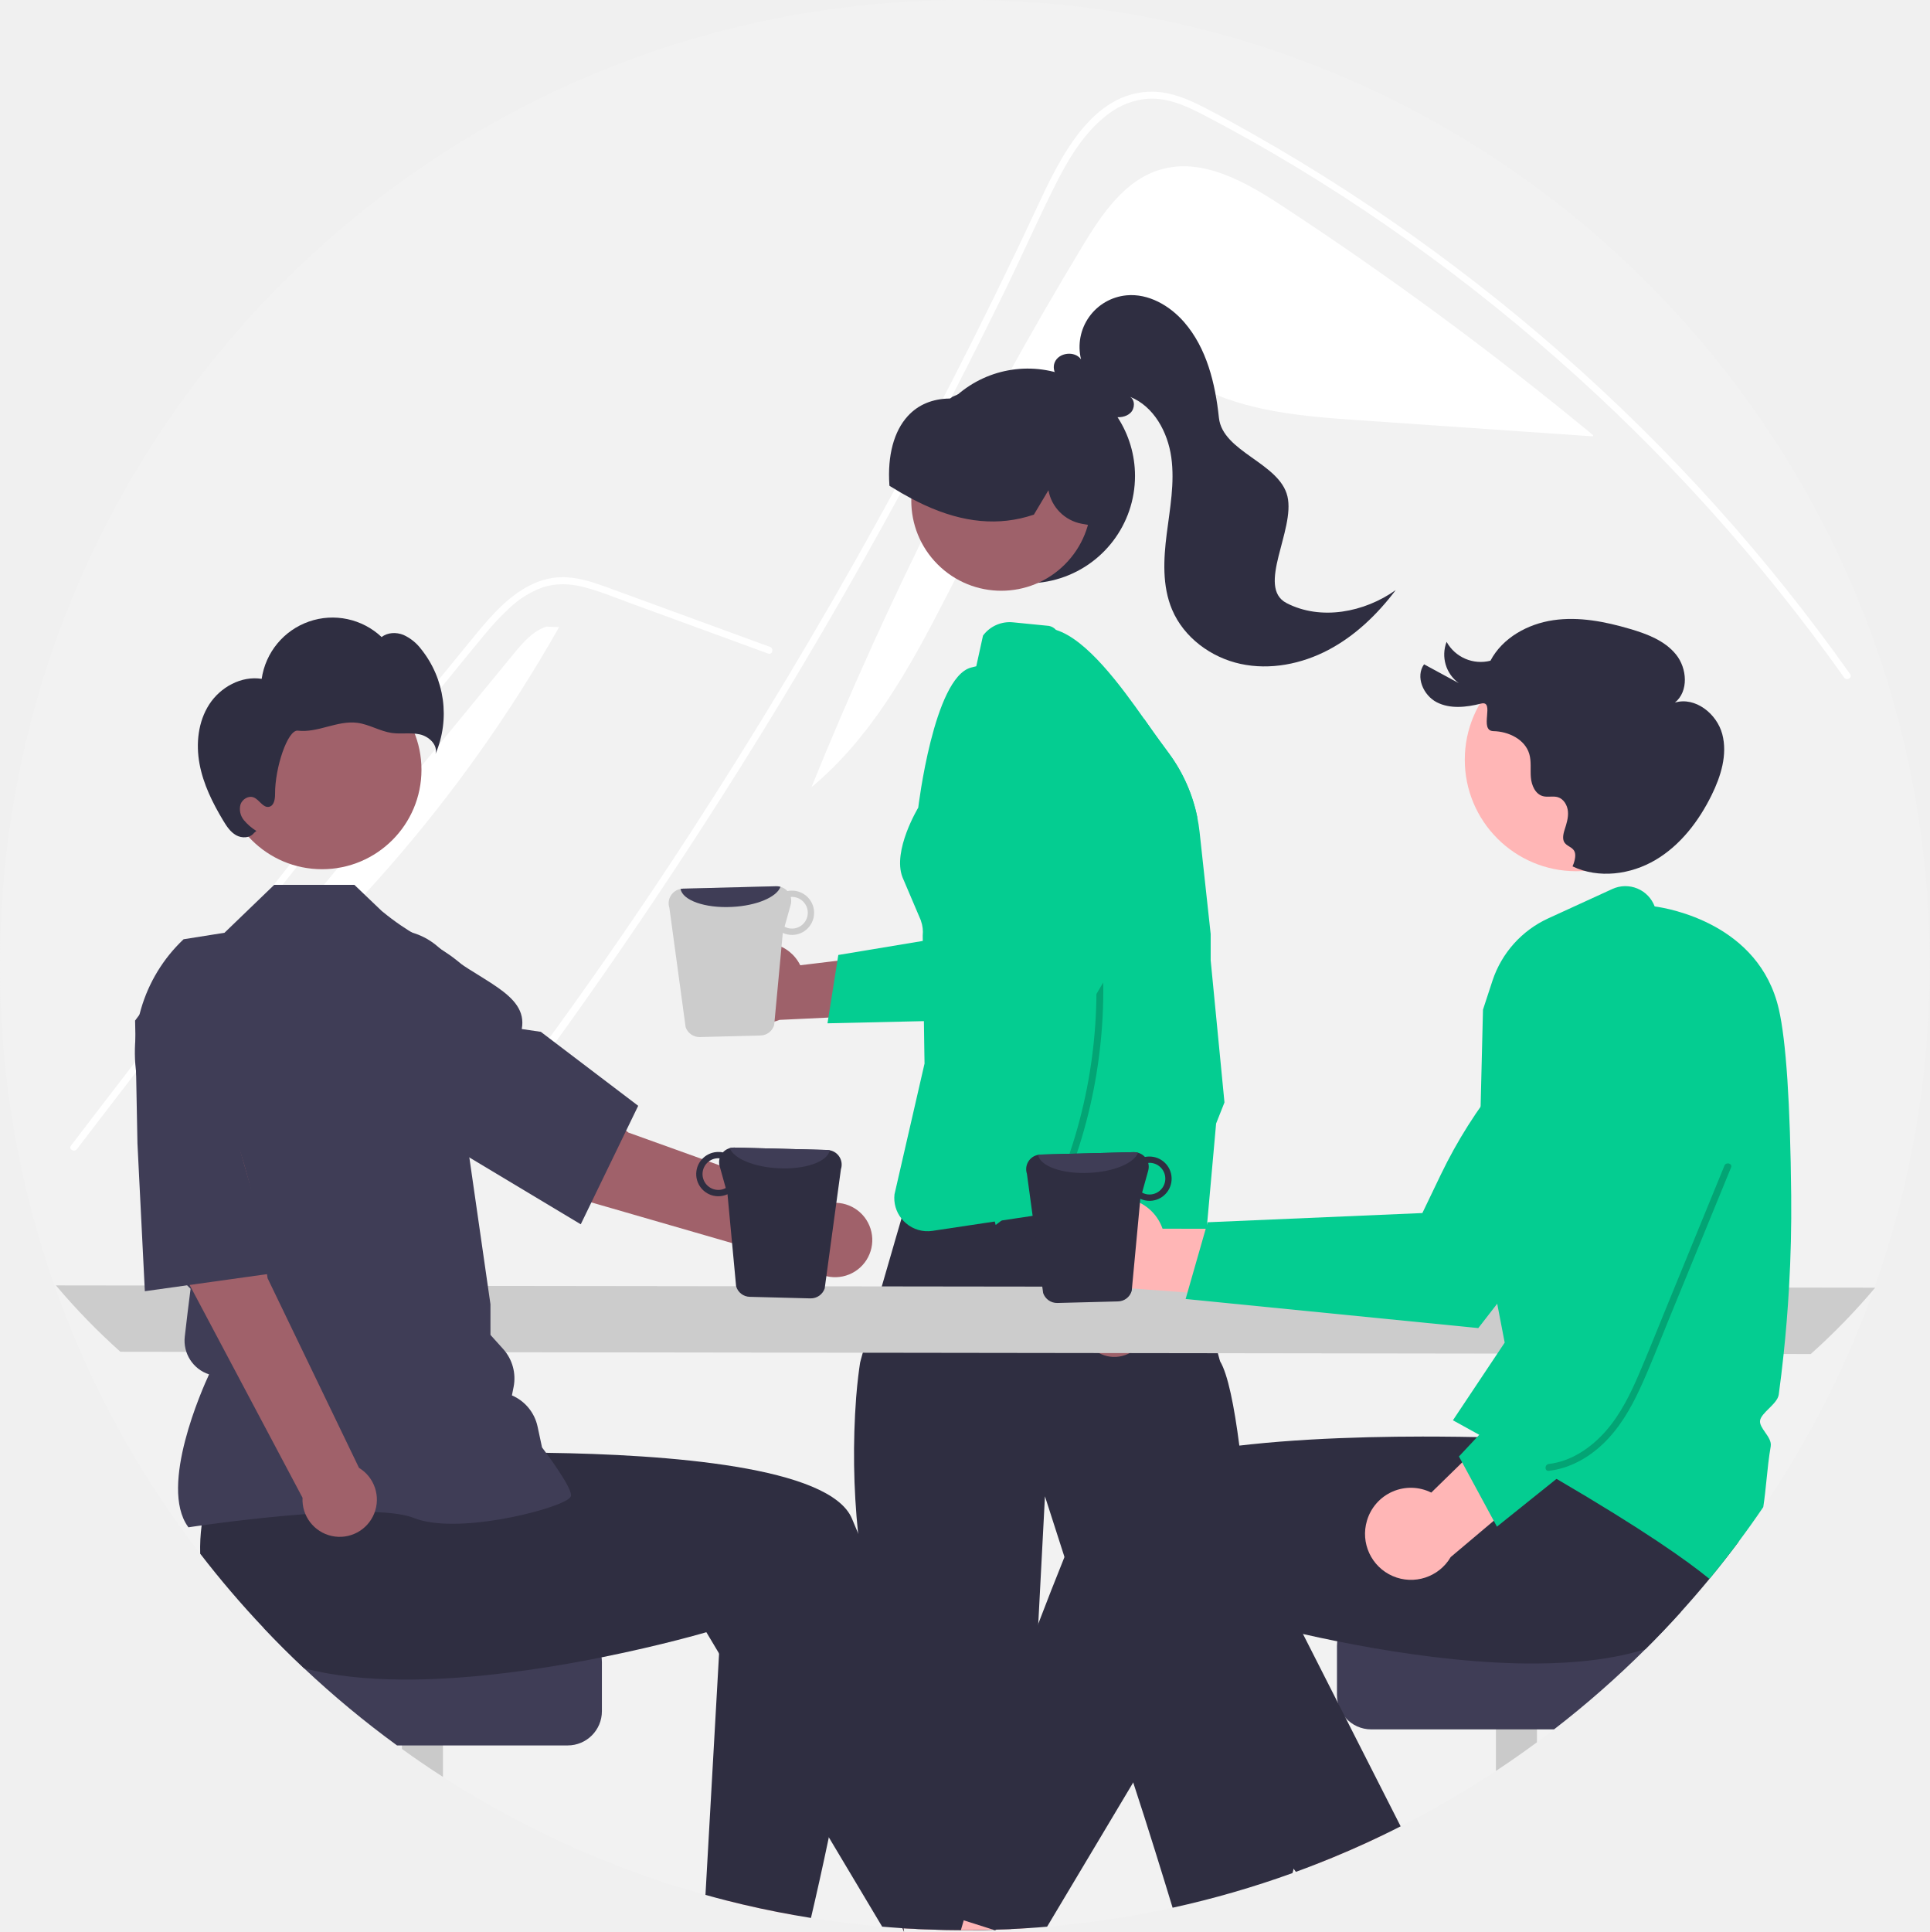
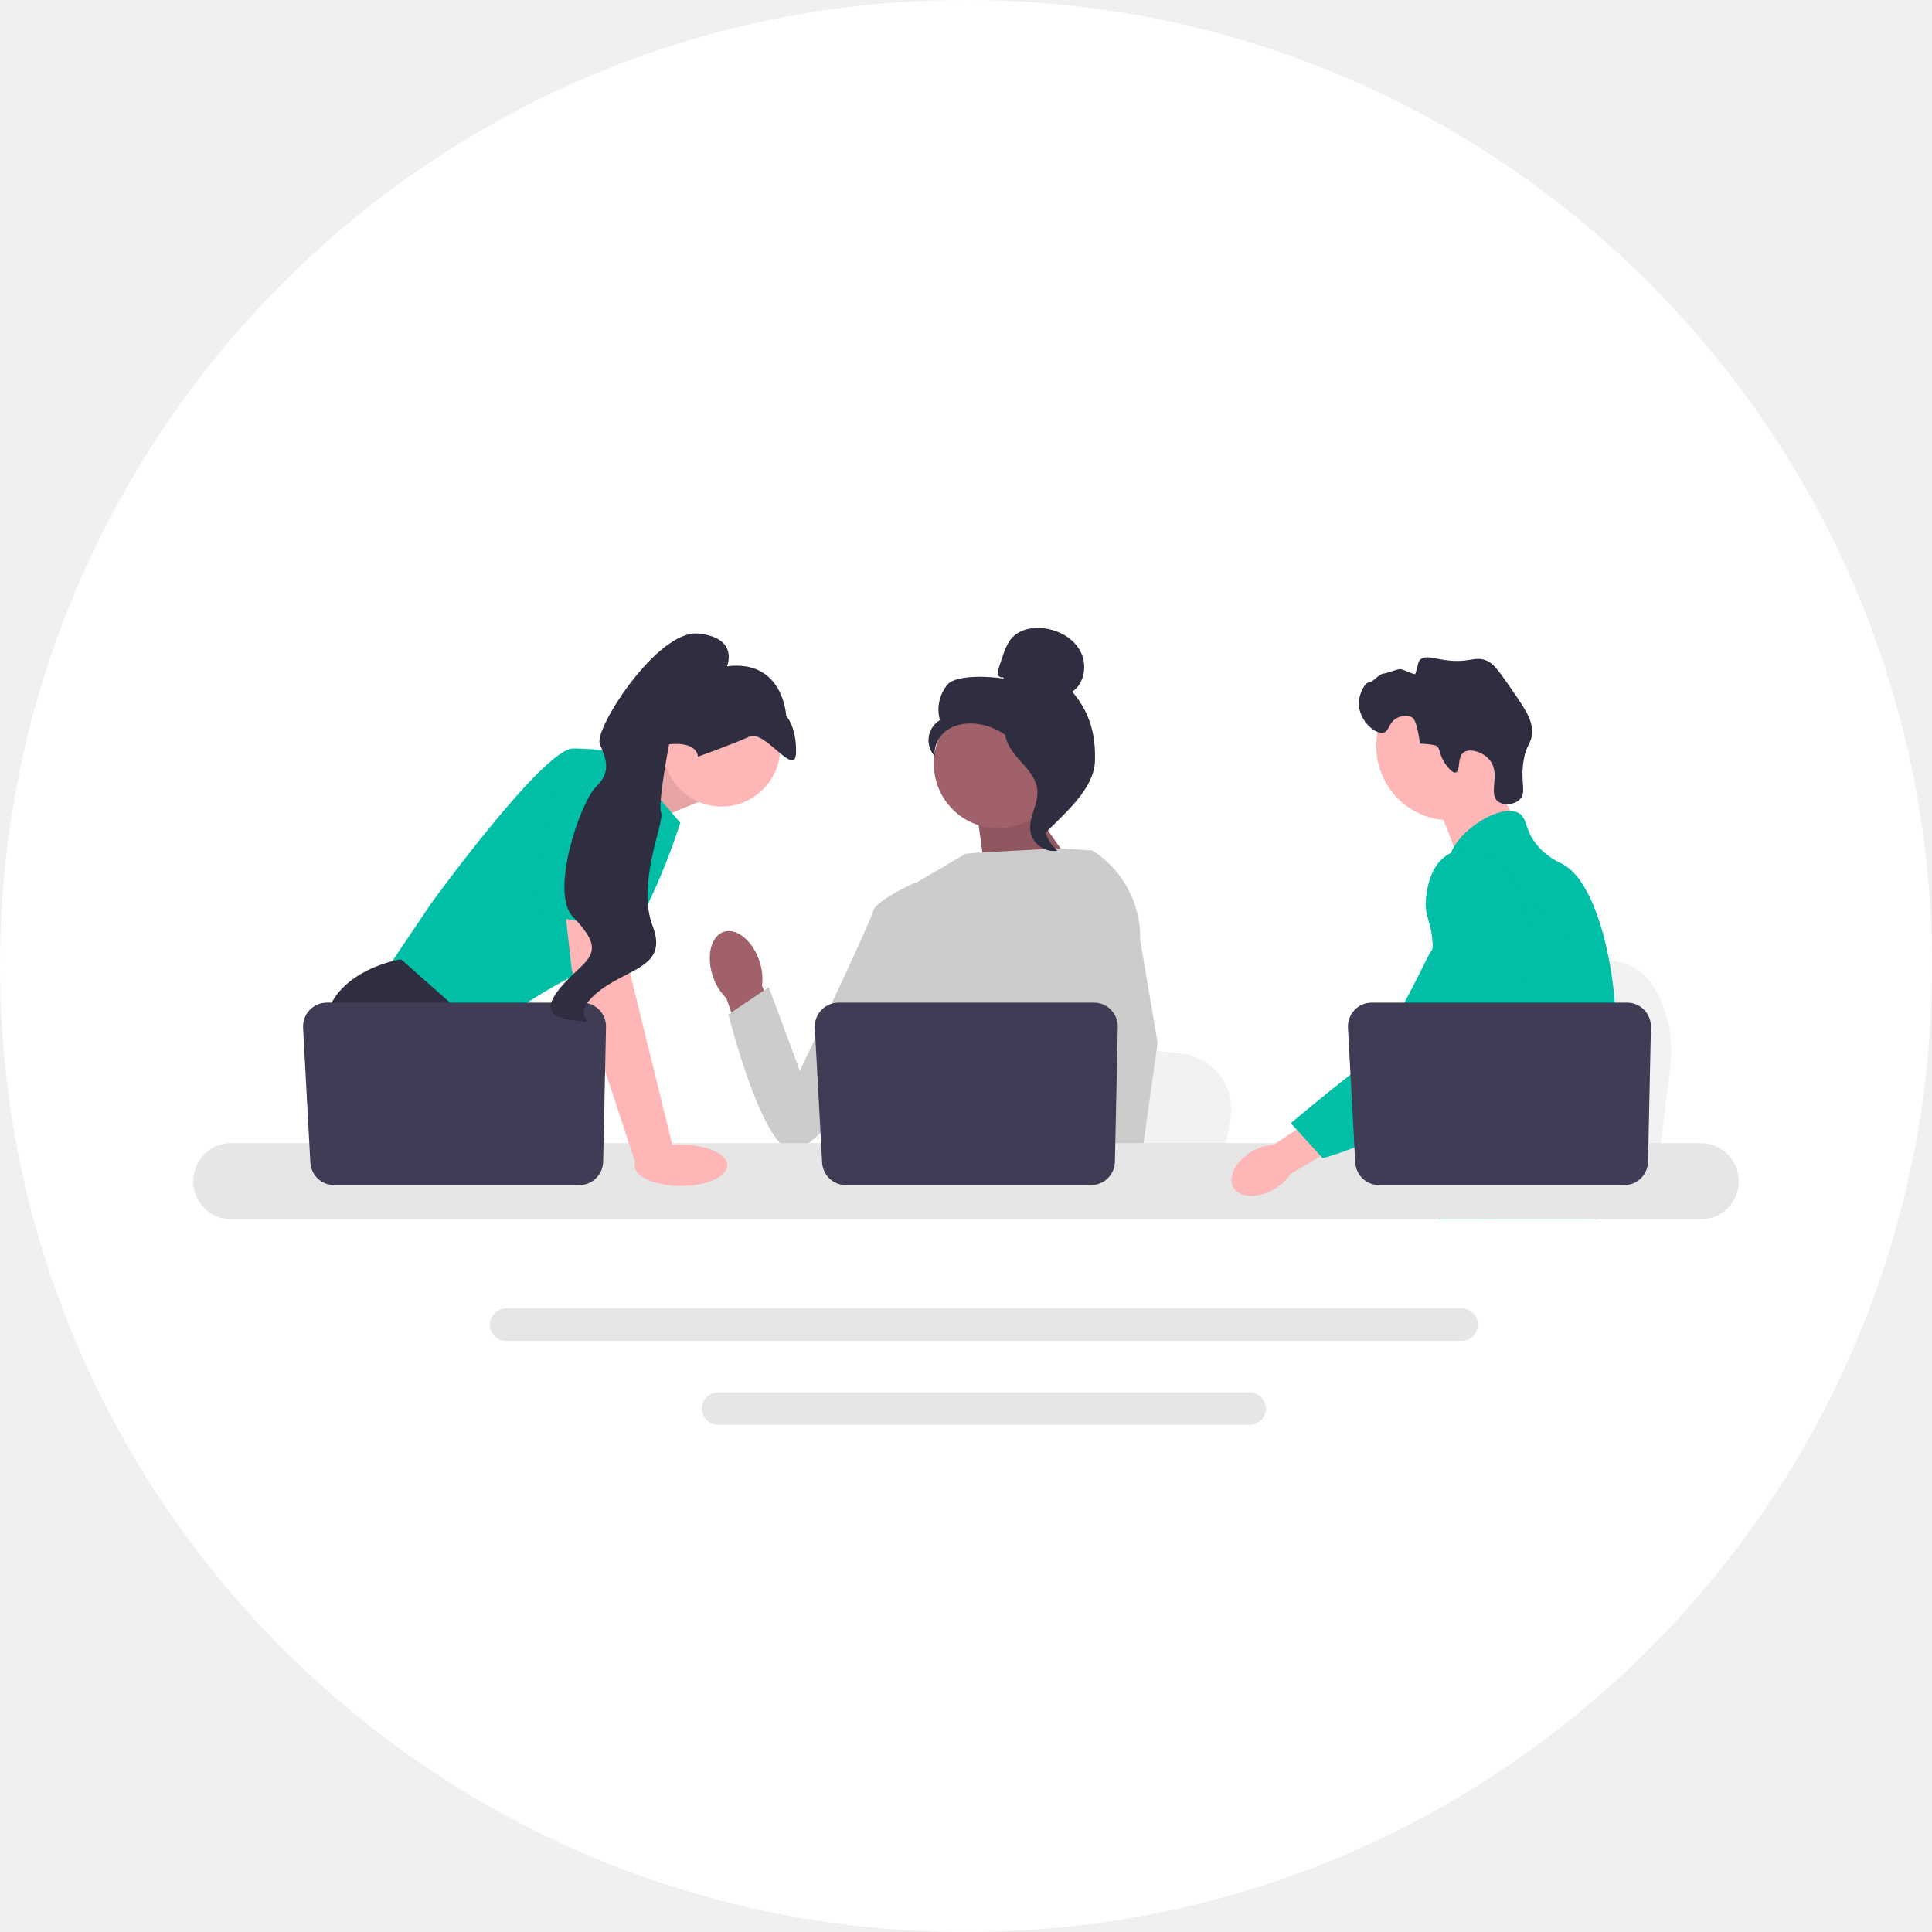
- <svg xmlns="http://www.w3.org/2000/svg" data-name="Layer 1" width="842" height="842.8" viewBox="0 0 842 842.8">
-   <path d="M1021,449.6a420.098,420.098,0,0,1-24.1,140.73c-.07.21-.14.4-.22.61v.01a419.102,419.102,0,0,1-48.3,95.08q-5.22,7.71-10.81,15.17-6.15,8.25-12.69,16.17-6.03,7.305-12.38,14.33-7.545,8.37-15.54,16.31a421.17,421.17,0,0,1-39.88,35q-3.69,2.865-7.46,5.63-8.775,6.48-17.9,12.5A417.418,417.418,0,0,1,790.15,825.3c-2.47,1.26-4.96,2.5-7.46,3.7q-14.505,7.005-29.6,12.89c-2.87,1.13-5.75,2.22-8.66,3.27-.49.19-.98.37-1.48.54a418.308,418.308,0,0,1-107.06,23.38q-3.81.345-7.63.58-4.05.285-8.11.46c-2.14.11-4.27.19-6.42.25-.44.02-.89.04-1.33.04q-4.335.135-8.7.17c-1.23.01-2.46.02-3.7.02-.58,0-1.16,0-1.74-.01q-12.585-.045-24.98-.82c-.17-.01-.34-.03-.51-.03-2.96-.2-5.91-.41-8.85-.67q-15.705-1.32-31.07-3.8-3.54-.555-7.06-1.2-15.285-2.7-30.17-6.51-4.425-1.125-8.8-2.35a418.627,418.627,0,0,1-114.54-51.46q-9.12-5.865-17.9-12.2c-.72-.5-1.43-1.02-2.14-1.54a422.135,422.135,0,0,1-40.59-33.67q-9.105-8.55-17.68-17.64A419.389,419.389,0,0,1,179,449.6c0-232.51,188.49-421,421-421S1021,217.09,1021,449.6Z" transform="translate(-179 -28.60001)" fill="#f2f2f2" />
-   <path d="M651.36,135.928c8.429-13.941,18.418-28.827,34.061-33.379,18.115-5.272,36.724,5.201,52.509,15.535a1530.116,1530.116,0,0,1,136.171,100.329l-.048.541q-50.806-3.504-101.613-7.007c-24.472-1.688-49.784-3.608-71.411-15.185-8.206-4.393-16.206-10.261-25.505-10.67-11.553-.508-21.627,7.561-29.544,15.991-46.83,49.867-60.381,126.126-112.919,169.938A1667.327,1667.327,0,0,1,651.36,135.928Z" transform="translate(-179 -28.60001)" fill="#fff" />
-   <path d="M363.505,558.892c5.179-6.539,7.295-8.071,12.403-14.67q62.39-80.692,117.283-166.835Q530.476,318.882,564.064,258.13q15.99-28.882,31.104-58.218Q606.896,177.166,618.1,154.148c2.136-4.383,4.212-8.786,6.277-13.199,4.867-10.378,9.643-20.806,14.771-31.044,5.844-11.668,12.957-23.9,23.688-31.739a32.319,32.319,0,0,1,16.837-6.479c8.736-.564,16.796,3.043,24.373,6.983,55.437,28.907,107.337,65.15,154.28,106.39A803.198,803.198,0,0,1,983.67,324.197c1.108,1.582,3.728.071,2.609-1.521q-6.605-9.34-13.471-18.479A805.459,805.459,0,0,0,842.276,167.418a810.7,810.7,0,0,0-75.659-55.548Q746.561,98.872,725.75,87.094c-6.993-3.96-14.016-7.869-21.159-11.537-7.003-3.597-14.439-6.831-22.439-6.952-27.225-.423-41.321,30.409-51.004,51.155q-4.564,9.794-9.239,19.527Q604.241,176.239,585.213,212.517q-11.743,22.398-24.001,44.535-38.147,68.933-81.09,135.076c-37.925,58.409-75.548,110.007-118.753,164.628C360.18,558.268,362.306,560.424,363.505,558.892Z" transform="translate(-179 -28.60001)" fill="#fff" />
-   <path d="M514.185,313.716,473.623,298.88l-20.139-7.366c-6.559-2.399-13.102-5.13-19.883-6.848-5.995-1.519-12.086-1.767-17.996.229a41.477,41.477,0,0,0-14.037,8.701,113.91,113.91,0,0,0-11.513,12.295c-4.385,5.269-8.705,10.594-13.044,15.901q-26.863,32.853-53.376,65.991-26.512,33.138-52.669,66.557-26.221,33.501-52.081,67.282-3.168,4.138-6.33,8.281c-1.165,1.526-3.791.022-2.61-1.526q26.051-34.121,52.465-67.962,26.479-33.922,53.324-67.557,26.845-33.634,54.052-66.976,6.778-8.307,13.579-16.595c3.824-4.661,7.606-9.372,11.8-13.71,7.7-7.963,17.319-15,28.834-15.191,6.77-.112,13.322,2.036,19.612,4.312,6.781,2.453,13.546,4.952,20.318,7.429L504.777,307.066l10.211,3.735c1.812.663,1.029,3.585-.804,2.915Z" transform="translate(-179 -28.60001)" fill="#fff" />
-   <path d="M403.096,313.864c3.993-4.86,8.31-9.949,14.282-11.923l5.576.22A632.461,632.461,0,0,1,254.498,494.745Q328.797,404.305,403.096,313.864Z" transform="translate(-179 -28.60001)" fill="#fff" />
-   <path d="M674.243,236.212A46.82,46.82,0,1,1,593.713,203.738q.112-.112.225-.225c.375-.393.749-.787,1.142-1.161a.018.018,0,0,0,.019-.019c.487-.449.974-.899,1.48-1.33a46.807,46.807,0,0,1,77.664,35.208Z" transform="translate(-179 -28.60001)" fill="#2f2e41" />
-   <circle cx="615.888" cy="247.045" r="39.26" transform="translate(-173.2978 479.2563) rotate(-45)" fill="#9e616a" />
-   <path d="M643.94,209.29a44.272,44.272,0,0,0-46.23-8.96q-.345.135-.69.3c-.01,0-.01.01-.02.01-.75.31-1.51.63-2.24.98l-.45.22v.06c-.08.06-.17.13-.26.19a1.535,1.535,0,0,1-.65.36c-7.55.1-13.7,2.66-18.26,7.61-6.09,6.6-8.95,17.27-8.07,30.05l.02.39.34.22c3.22,2.01,6.27,3.78,9.21,5.33,1.74.93,3.43,1.78,5.11,2.56.2.09.4.19.6.28,17,7.85,32.55,9.27,47.49,4.3l.28-.09,6.35-10.64a18.136,18.136,0,0,0,14.6,14.63l2.64.47,3.87.68.16-.73C661.58,240.21,656.03,220.84,643.94,209.29Z" transform="translate(-179 -28.60001)" fill="#2f2e41" />
-   <path d="M740.387,291.691c-13.36-6.896,3.822-31.923.37-46.556-3.453-14.633-28.317-19.339-29.901-34.291S705.546,180.472,695.68,169.127c-6.304-7.249-15.594-12.601-25.158-11.693a22.621,22.621,0,0,0-19.825,27.932c-2.723-3.858-9.77-3.022-11.515,1.367-1.551,3.902,1.875,8.628,5.907,8.973,5.276,6.515,11.317,13.43,19.582,14.744,2.663.423,5.655.113,7.6-1.754s2.096-5.601-.211-6.996c10.387,4.126,16.476,15.356,18.018,26.426,1.541,11.07-.591,22.27-1.996,33.357s-2.01,22.751,2.337,33.048c5.136,12.165,16.962,20.884,29.868,23.68s26.65.063,38.332-6.094C770.3,305.96,780.042,296.56,788,286.022,774.292,295.756,755.327,299.403,740.387,291.691Z" transform="translate(-179 -28.60001)" fill="#2f2e41" />
-   <polygon points="409.593 428.003 382.475 613.181 530.504 602.024 486.197 419.853 409.593 428.003" fill="#ffb8b8" />
-   <path d="M743.45,843.81a17.824,17.824,0,0,1-.5,1.89,414.801,414.801,0,0,1-52.3,15.11c-3.74-12.3-10.91-35.59-17.19-54.64-5.13-15.55-9.66-28.27-11.24-29.86-4.39-4.37,0-10.2,0-10.2l-18.75-58.29-8.52-26.48-2.92,55.63-4.24,80.58-.12,2.26s-5.84,17.49-2.92,20.41-2.92,14.59-2.92,14.59l-1.68,15.31c-2.14.11-4.27.19-6.42.25L613,870.6l-.6-.19q-4.335.135-8.7.17c-1.23.01-2.46.02-3.7.02-.58,0-1.16,0-1.74-.01q-12.585-.045-24.98-.82l-5.13-41.75-5.3-43.14s5.83-11.65,0-17.48c-3.51-3.51-1.75-8.61.22-12.11-1.22-5.41-2.89-13.73-5.14-26.05-.08-.41-.15-.83-.23-1.25q-1.065-5.865-1.91-11.5c-1-6.61-1.78-12.96-2.38-19.04a334.226,334.226,0,0,1-.84-59.27c.56-7.02,1.26-12.16,1.72-15.13.04-.28.47-1.85,1.17-4.33,1.1-3.97,2.91-10.27,4.94-17.32,1.08-3.74,2.22-7.69,3.35-11.62,1.97-6.81,3.93-13.56,5.51-19.02v-.03c1.39-4.79,2.5-8.57,3.08-10.55.28-.97.43-1.5.43-1.5s.31-.07.9-.2c1.83-.42,6.35-1.43,12.61-2.78,6.53-1.38,14.94-3.13,24.18-4.91,7.91-1.52,16.43-3.07,24.9-4.46,3.04-.49,6.08-.97,9.08-1.42,18.53-2.76,35.54-4.33,43.6-2.54a15.016,15.016,0,0,1,1.65.45,8.207,8.207,0,0,1,1.57.71c.25.15,2.67,9.59,5.76,21.89.03.12.06.25.09.37.93,3.72,1.92,7.68,2.93,11.73,1.03,4.13,2.07,8.34,3.09,12.44,3.03,12.18,5.83,23.45,7.27,28.97.55,2.14.91,3.41.99,3.55,3.38,5.63,6.14,19.43,8.38,36.74,2,15.45,3.59,33.7,4.82,51.43.61,8.77,1.13,17.42,1.57,25.54,1.49,27.32,2.09,48.65,2.09,48.65s2.23,17.78,6.66,26.17a12.757,12.757,0,0,0,2.07,2.97c2.95,2.95,3.29,5.51,2.9,7.33a6.057,6.057,0,0,1-1.04,2.38,3.943,3.943,0,0,1-.39.49,11.349,11.349,0,0,0,2.92,10.2C744.2,837.23,743.97,841.31,743.45,843.81Z" transform="translate(-179 -28.60001)" fill="#2f2e41" />
-   <path d="M694.96,397.21q-.255-1.89-.54-3.81c-.11-.82-.24-1.64-.36-2.45-1.27-8.18,4.02-15.18-2.83-20.84a14.54,14.54,0,0,1-3.83-4.78l-1.57-3.16-2.89-5.86-6.32-12.74-1.09-2.19a14.04,14.04,0,0,0-1.06-1.79,14.447,14.447,0,0,0-4.51-4.22l-15.7-9.36a14.488,14.488,0,0,1-5.62-6.09l-.39-.8c-1.73-3.55-4.83-12.04-8.5-15.73l-.01-.01a5.38,5.38,0,0,0-3.08-1.75L621.03,300.08a14.494,14.494,0,0,0-13.11,5.79l-.43,1.95-2.51,11.43-.14.03c-.74.17-1.48.34-2.21.55-16.21,4.43-22.97,61.1-22.97,61.1s-11.35,18.73-6.89,30.32l7.96,18.69a2.253,2.253,0,0,1,.14.44,14.39,14.39,0,0,1,.74,6.35l.01.73.02,1.61.06,4.13.19,13.7.24,17.15.21,14.61.07,3.89L569.3,549.6a14.351,14.351,0,0,0,3.03,10.57l.01.01a13.429,13.429,0,0,0,.92,1.06l.01.01c.31.32.63.61.96.9a14.382,14.382,0,0,0,11.66,3.39l1.75-.27h.01l25.4-3.81h.02l2.94-.44h.02l28.43-4.27h.02l4.87-.74c.39-.05.77-.1,1.16-.13l26.03-1.79a14.668,14.668,0,0,0,1.78-.23h.01a14.54,14.54,0,0,0,10.47-8.37,12.885,12.885,0,0,0,.89-2.67,15.044,15.044,0,0,0,.37-3.03l.29-24.52.99-79.24a14.264,14.264,0,0,1,2.18-7.47C697.13,422.8,696.72,410.46,694.96,397.21Z" transform="translate(-179 -28.60001)" fill="#04cd91" />
-   <path d="M651.317,608.843a14.049,14.049,0,0,1,13.786-16.553l16.24-47.209,15.834,20.551-17.849,41.68a14.125,14.125,0,0,1-28.011,1.531Z" transform="translate(-179 -28.60001)" fill="#9e616a" />
-   <path d="M713.28,509.52l-3.65,9.2-5.1,56.91a16.048,16.048,0,0,0-4.49,1.89,15.759,15.759,0,0,0-6.65,18.42l1.5,4.5-11.15-3.43-18.33-5.63L643.8,584.74,647.46,572.87a17.617,17.617,0,0,0-2.98-16.12,17.439,17.439,0,0,0-1.41-1.59l1.37-10.25.81-6.09-9.89,7.51-19.34,14.69h-.01l-2.56,1.95s-.14-.52-.4-1.51c-.49-1.91-1.41-5.57-2.59-10.67a648.089,648.089,0,0,1-12.89-77.09c-.6-5.84-1.12-11.82-1.54-17.89-.43-6.25-.75-12.59-.92-18.97-1.44-51.93,6.54-106.37,39.89-134.21a15.911,15.911,0,0,1,4.75.76c13.5,4.15,28.31,24.43,38.55,38.94,2.42,3.43,4.58,6.53,6.41,9.02l4.43,6.03a70.566,70.566,0,0,1,12.27,27.71q.645,3.18,1.01,6.44l4.84,44.52v11.47Z" transform="translate(-179 -28.60001)" fill="#04cd91" />
-   <path d="M203.39,589.327a289.005,289.005,0,0,0,28.12,28.95l737.58,1a289.004,289.004,0,0,0,28.12-28.95Z" transform="translate(-179 -28.60001)" fill="#ccc" />
-   <path d="M603.7,870.58c-1.23.01-2.46.02-3.7.02-.58,0-1.16,0-1.74-.01q-12.585-.045-24.98-.82l.2,1.63-.71-1.66-15.85-36.9,11.23-4.82,20.6-8.85L595,840.66l5.98,20.58,1.78,6.1Z" transform="translate(-179 -28.60001)" fill="#ffb6b6" />
-   <path d="M530.27,827.74l-4.48,36.33q-15.285-2.7-30.17-6.51V827.75Z" transform="translate(-179 -28.60001)" fill="#ffb6b6" />
-   <path d="M372.28,760.78v42.97q-9.12-5.865-17.9-12.2V760.78Z" transform="translate(-179 -28.60001)" fill="#cacaca" />
-   <path d="M441.63,753.62v21.47a14.924,14.924,0,0,1-14.91,14.92H352.24a422.135,422.135,0,0,1-40.59-33.67q-9.105-8.55-17.68-17.64H426.72a14.93,14.93,0,0,1,14.91,14.92Z" transform="translate(-179 -28.60001)" fill="#3f3d56" />
-   <path d="M616.18,869.59l-2.45.78L613,870.6l-.6-.19q-4.335.135-8.7.17c-1.23.01-2.46.02-3.7.02-.58,0-1.16,0-1.74-.01q-12.585-.045-24.98-.82l.2,1.63-.71-1.66c-2.96-.2-5.91-.41-8.85-.67L540.65,830.1l-47.89-80.19-5.55-9.29s-18.93,5.6-45.72,10.97c-20.19,4.06-44.84,7.97-69.21,9.25-6.01.32-12,.48-17.9.43-15.25-.1-29.9-1.53-42.73-4.93q-9.105-8.55-17.68-17.64a421.224,421.224,0,0,1-27.62-32.33,78.015,78.015,0,0,1,.63-12.34c.09-.68.18-1.37.29-2.07L270,645.6l20.28-2.68,30.86-4.08,33.43-4.42,3.68,28.82s26.03-1.32,59.01-.88c52.97.72,123.85,6,133.45,28.66.9,2.13,1.8,4.28,2.7,6.43,18.64,44.65,35.76,92.22,47.39,126.02,2.22,6.44,4.23,12.37,6.02,17.69C612.73,858.73,616.18,869.59,616.18,869.59Z" transform="translate(-179 -28.60001)" fill="#2f2e41" />
-   <path d="M559.48,716.57q-.735,6.36-1.55,12.67c-4.8,37.21-11.41,72.75-17.28,100.86-2.87,13.72-5.57,25.66-7.8,35.17q-3.54-.555-7.06-1.2-15.285-2.7-30.17-6.51-4.425-1.125-8.8-2.35l5.94-105.3,1.96-34.83,61.07,1.41Z" transform="translate(-179 -28.60001)" fill="#2f2e41" />
-   <path d="M657.675,553.699A19.952,19.952,0,0,1,686.261,564.6l70.903.084-20.32,30.735-64.215-4.792a20.06,20.06,0,0,1-14.953-36.928Z" transform="translate(-179 -28.60001)" fill="#ffb6b6" />
-   <path d="M696.331,595.264,824.028,607.95l.337-.431c.644-.823,64.566-82.646,75.305-102.124a58.891,58.891,0,0,0,6.82-38.571l-.073-.324-.254-.215a29.885,29.885,0,0,0-37.369-.819,211.683,211.683,0,0,0-61.088,75.483l-8.08,16.821-93.71,4.02Z" transform="translate(-179 -28.60001)" fill="#04cd91" />
-   <path d="M647.08,825.84l-18.82,43.82q-4.05.285-8.11.46c-2.14.11-4.27.19-6.42.25L613,870.6l-.6-.19q-4.335.135-8.7.17c-1.23.01-2.46.02-3.7.02-.58,0-1.16,0-1.74-.01l1.25-4.28,1.47-5.07,5.84-20.08,8.43-28.99,12.54,5.38Z" transform="translate(-179 -28.60001)" fill="#ffb6b6" />
-   <path d="M782.69,829q-14.505,7.005-29.6,12.89l-9.84-16.55,31.72-13.93Z" transform="translate(-179 -28.60001)" fill="#ffb6b6" />
-   <path d="M849.62,753.78v34.86q-8.775,6.48-17.9,12.5V753.78Z" transform="translate(-179 -28.60001)" fill="#cacaca" />
-   <path d="M912.5,731.7q-7.545,8.37-15.54,16.31a421.17,421.17,0,0,1-39.88,35h-79.8a14.879,14.879,0,0,1-11.19-5.07l-.01-.03a14.727,14.727,0,0,1-3.36-6.6l-.01-.02a15.302,15.302,0,0,1-.34-3.2V746.62a14.93,14.93,0,0,1,14.91-14.92Z" transform="translate(-179 -28.60001)" fill="#3f3d56" />
-   <path d="M945.38,647.9l-8.65,37.06a77.902,77.902,0,0,1,.84,16.24q-6.15,8.25-12.69,16.17-6.03,7.305-12.38,14.33-7.545,8.37-15.54,16.31c-13.88,4.36-30.24,6.14-47.34,6.26-5.9.05-11.89-.11-17.9-.43-24.37-1.28-49.02-5.19-69.21-9.25-5.34-1.06-10.36-2.14-14.98-3.19-8.75-1.97-16.07-3.81-21.37-5.21-5.97-1.56-9.37-2.57-9.37-2.57l-22.71,38.03-20.62,34.52-37.57,62.91q-3.81.345-7.63.58-4.05.285-8.11.46c-2.14.11-4.27.19-6.42.25L613,870.6l-.6-.19-9.64-3.07-3.25-1.03-11.69-3.72s2.61-8.22,7.18-21.93c1.68-5.03,3.62-10.81,5.8-17.19,7.87-23.06,18.78-54.03,31.23-86.5,3.69-9.64,7.51-19.42,11.44-29.15,3.22-7.99,6.5-15.95,9.82-23.8,5.77-13.61,33.65-20.95,66.48-24.8,1.67-.19,3.35-.38,5.04-.56,16.73-1.76,34.48-2.67,51.08-3.09,8.31-.21,16.33-.29,23.79-.3q3.615,0,7.03.02h.01c6.15.03,11.81.12,16.79.22.97.02,1.91.05,2.83.07h.01c.62.01,1.23.03,1.83.04,10.89.28,17.57.62,17.57.62l2.59-20.32.53-4.1.5-3.9v-.01l.06-.49.41-.01,7.2-.14,60.52-1.18,33.06-.65Z" transform="translate(-179 -28.60001)" fill="#2f2e41" />
-   <path d="M790.15,825.3c-2.47,1.26-4.96,2.5-7.46,3.7q-14.505,7.005-29.6,12.89c-2.87,1.13-5.75,2.22-8.66,3.27-.32-.45-.65-.9-.98-1.35-13.88-19.05-31.52-44.19-49.37-72.16-7.47-11.7-14.98-23.9-22.27-36.36l52.78-24.64,5.92-2.76,17.02,33.51,15.18,29.89,3.38,6.65Z" transform="translate(-179 -28.60001)" fill="#2f2e41" />
-   <circle cx="687.762" cy="331.426" r="48.625" fill="#ffb6b6" />
-   <path d="M865.153,406.54c11.369,5.455,25.362,3.607,36.216-2.811s18.842-16.884,24.424-28.191c4.088-8.281,7.058-17.764,4.691-26.69s-11.812-16.406-20.66-13.762c6.062-4.881,5.355-14.947.457-20.995s-12.627-8.956-20.095-11.148c-10.838-3.181-22.226-5.426-33.404-3.799s-22.182,7.679-27.442,17.675a17.039,17.039,0,0,1-19.144-8.221,15.437,15.437,0,0,0,5.307,18.009l-15.138-8.213c-3.859,5.349-.352,13.508,5.506,16.538s12.94,2.222,19.334.603-1.15,11.884,5.445,12.014,13.728,3.581,15.616,9.901c.989,3.31.413,6.865.704,10.307s1.941,7.261,5.277,8.158c2.108.567,4.414-.184,6.504.445,2.591.78,4.171,3.552,4.399,6.248s-.618,5.355-1.452,7.929c-3.3,10.172,7.29,4.47,3.99,14.642Z" transform="translate(-179 -28.60001)" fill="#2f2e41" />
-   <path d="M960.56,550.17c-.4-40.16-2.22-67.53-5.4-81.36-8.54-37.18-47.99-43.96-54.17-44.8a13.645,13.645,0,0,0-18.45-7.61l-28.03,12.84a45.664,45.664,0,0,0-24.27,27.1l-4.16,12.7-2.09,85.23,6.9,35.85.01.02,4.65,24.15-3.2,4.8-18.27,27.4-.31.48-.01.01-.8,1.19c1.11.61,2.21,1.21,3.29,1.81q4.2,2.31,8.19,4.53c.64.36,1.27.71,1.9,1.07h.01c.4.22.8.44,1.19.66Q842.51,664.61,854.79,671.75c1.14.66,2.27,1.32,3.38,1.97,37.8,22.11,56.96,35.65,66.71,43.65q6.54-7.92,12.69-16.17,5.58-7.455,10.81-15.17c.61-4.02,1.02-8.04,1.42-11.98.48-4.74.98-9.65,1.82-14.48.37-2.14-1.05-4.17-2.42-6.13-1.27-1.83-2.47-3.55-2.22-5.17.26-1.67,2.1-3.49,3.89-5.26,1.95-1.94,3.97-3.94,4.26-6.05q1.2-8.82,2.13-17.7,1.53-14.445,2.35-28.98Q960.765,570.21,960.56,550.17Z" transform="translate(-179 -28.60001)" fill="#04cd91" />
-   <path d="M775.462,691.93a19.952,19.952,0,0,1,28.05-12.213L854.227,630.166l6.987,36.176-49.231,41.508a20.06,20.06,0,0,1-36.522-15.92Z" transform="translate(-179 -28.60001)" fill="#ffb6b6" />
-   <path d="M832.163,694.578l100.109-80.286-.061-.543c-.116-1.039-11.699-104.222-17.654-125.652a58.89,58.89,0,0,0-22.116-32.328l-.279-.18-.332.024a29.885,29.885,0,0,0-27.271,25.561,211.683,211.683,0,0,0,9.171,96.671l5.997,17.671-64.138,68.441Z" transform="translate(-179 -28.60001)" fill="#04cd91" />
-   <circle cx="140.514" cy="335.79" r="43.388" fill="#a0616a" />
-   <path d="M261.221,694.864l-.237-.332c-12.639-17.695,6.37-60.216,9.237-66.38h0a15.475,15.475,0,0,1-10.592-16.527l1.236-10.506,1.288-10.305-9.229-9.229-.026-.23-5.311-46.474-7.723-30.868A67.768,67.768,0,0,1,259.099,438.337l17.851-2.834L298.644,414.6h34.984l11.995,11.461c23.583,19.331,29.182,10.933,55.775,47.324l-19.041,50.165L393,597.537l.006,13.39,5.543,6.16a19.17,19.17,0,0,1,4.547,16.582l-.729,3.645h0a19.17,19.17,0,0,1,11.193,13.603l1.947,9.085c1.666,2.198,12.66,16.857,12.66,20.865,0,.602-.444,1.183-1.397,1.828-7.492,5.073-48.904,15.417-67.233,8.082-19.523-7.806-97.132,3.904-97.914,4.024Z" transform="translate(-179 -28.60001)" fill="#3f3d56" />
-   <path d="M239.178,518.859l36.076-7.062c13.342,19.925,20.505,74.407,20.505,74.407l39.886,82.719a16.23,16.23,0,1,1-24.636,13.049l-52.022-98.007Z" transform="translate(-179 -28.60001)" fill="#a0616a" />
-   <path d="M238.976,527.419l-1.026-53.62,16.977-22.713a29.845,29.845,0,0,1,29.379-11.371h0A29.775,29.775,0,0,1,308.125,472.659c-2.882,22.705-9.424,51.118-24.225,57.547l-.15.065,15.34,53.649-56.888,7.947Z" transform="translate(-179 -28.60001)" fill="#3f3d56" />
-   <path d="M453.239,522.681s-43.295-33.841-66.776-38.702l-20.783,30.323,56.207,34.445,109.431,31.641a16.231,16.231,0,1,0,8.347-26.661Z" transform="translate(-179 -28.60001)" fill="#a0616a" />
-   <path d="M377.069,529.481l-45.119-28.99-9.421-26.746a29.845,29.845,0,0,1,6.904-30.737h0a29.775,29.775,0,0,1,40.626-1.453c17.26,15.03,39.503,20.068,36.606,35.943l8.31,1.214,42.493,32.272-25.059,51.686Z" transform="translate(-179 -28.60001)" fill="#3f3d56" />
-   <path d="M270.3,335.881c4.872-7.537,14.015-12.561,22.878-11.149a31.242,31.242,0,0,1,52.347-18.222c2.61-2.076,6.403-2.186,9.5-.951a20.032,20.032,0,0,1,7.718,6.195,44.957,44.957,0,0,1,6.291,45.736c1.083-3.938-2.863-7.642-6.851-8.526-3.987-.884-8.169-.048-12.213-.623-5.182-.737-9.841-3.744-15.031-4.42-4.362-.569-8.749.55-13.003,1.671-4.254,1.121-8.629,2.264-12.998,1.745-4.369-.519-9.996,16.037-9.92,27.698.014,2.21-.441,5.047-2.6,5.516-2.659.577-4.201-3.093-6.732-4.093-2.255-.891-4.959.76-5.744,3.055a7.635,7.635,0,0,0,1.458,6.837,22.562,22.562,0,0,0,5.47,4.745l-1.043.867c-1.734,2.291-5.331,2.39-7.831.973-2.499-1.417-4.142-3.939-5.622-6.402-4.624-7.691-8.681-15.887-10.313-24.712S265.428,343.419,270.3,335.881Z" transform="translate(-179 -28.60001)" fill="#2f2e41" />
-   <path d="M651.335,408.797a220.462,220.462,0,0,1,6.042,56.014,223.7,223.7,0,0,1-8.207,55.75A217.798,217.798,0,0,1,638.363,550.579c-.78,1.748,1.805,3.276,2.59,1.514a223.545,223.545,0,0,0,16.453-54.936,227.007,227.007,0,0,0,2.079-57.335,222.954,222.954,0,0,0-5.257-31.822c-.452-1.876-3.346-1.082-2.893.798Z" transform="translate(-179 -28.60001)" opacity="0.2" />
-   <path d="M931.428,537.102,906.35,598.32c-4.036,9.852-7.952,19.765-12.153,29.549-3.782,8.809-8.095,17.657-14.46,24.919-6.425,7.33-15.068,13.28-24.941,14.443-1.894.223-1.917,3.226,0,3,9.019-1.062,17.103-5.546,23.631-11.747,7.06-6.705,12.035-15.246,16.096-24.012,4.527-9.769,8.376-19.871,12.457-29.832l12.822-31.299,14.519-35.442c.731-1.785-2.17-2.563-2.893-.798Z" transform="translate(-179 -28.60001)" opacity="0.2" />
-   <path d="M634.16,592.668a6.416,6.416,0,0,0,6.183,4.331l26.492-.682a6.329,6.329,0,0,0,5.981-4.657l3.749-40.087a9.794,9.794,0,0,0,4.238.871,9.661,9.661,0,1,0-.485-19.317,8.184,8.184,0,0,0-1.736.181,6.548,6.548,0,0,0-4.874-2.103l-40.751,1.052a5.852,5.852,0,0,0-1.005.125,6.365,6.365,0,0,0-4.873,8.265Zm43.173-43.817,2.668-9.553a6.506,6.506,0,0,0,.02-3.375c.129-0.0.244-.062.373-.062a6.91,6.91,0,0,1,.324,13.817A6.505,6.505,0,0,1,677.333,548.851Z" transform="translate(-179 -28.60001)" fill="#2f2e41" />
-   <path d="M631.952,532.382c.868,4.964,10.629,8.454,22.366,7.847,10.793-.497,19.617-4.287,21.234-8.779a6.025,6.025,0,0,0-1.844-.246l-40.751,1.052A5.852,5.852,0,0,0,631.952,532.382Z" transform="translate(-179 -28.60001)" fill="#3f3d56" />
-   <path d="M545.922,538.646a6.365,6.365,0,0,0-4.873-8.265,5.852,5.852,0,0,0-1.005-.125l-40.751-1.052a6.548,6.548,0,0,0-4.874,2.103,8.184,8.184,0,0,0-1.736-.181,9.661,9.661,0,0,0-.485,19.317,9.794,9.794,0,0,0,4.238-.871l3.749,40.087a6.329,6.329,0,0,0,5.981,4.657l26.492.682a6.416,6.416,0,0,0,6.183-4.331ZM492.282,547.679a6.91,6.91,0,0,1,.324-13.817c.129 0.0.244.062.373.062a6.506,6.506,0,0,0,.02,3.375l2.668,9.553A6.505,6.505,0,0,1,492.282,547.679Z" transform="translate(-179 -28.60001)" fill="#2f2e41" />
-   <path d="M541.048,530.382c-.868,4.964-10.629,8.454-22.366,7.847-10.793-.497-19.617-4.287-21.234-8.779a6.025,6.025,0,0,1,1.844-.246l40.751,1.052A5.852,5.852,0,0,1,541.048,530.382Z" transform="translate(-179 -28.60001)" fill="#3f3d56" />
-   <path d="M502.429,443.301a17.294,17.294,0,0,1,25.742,6.374l61.014-7.381-14.253,28.58-55.755,2.628a17.388,17.388,0,0,1-16.748-30.201Z" transform="translate(-179 -28.60001)" fill="#9e616a" />
-   <path d="M701.41,385.09c-1.8,3.53-3.99,7.64-6.45,12.12-8.64,15.79-20.51,36.17-29.65,51.68-7.81,13.23-13.64,22.93-13.8,23.2l-.25.4-53.69,1.21-11.52.26-3.92.09-42.07.95.4-2.5,3.93-24.78.4-2.53,36.85-6.12,13.47-2.23,29.88-4.96,5.19-15.32a183.457,183.457,0,0,1,44.62-71.37c.59-.57,1.19-1.11,1.82-1.62.55-.44,1.11-.86,1.68-1.24,2.42,3.43,4.58,6.53,6.41,9.02l4.43,6.03A70.566,70.566,0,0,1,701.41,385.09Z" transform="translate(-179 -28.60001)" fill="#04cd91" />
-   <path d="M478.16,476.668a6.416,6.416,0,0,0,6.183,4.331l26.492-.682a6.329,6.329,0,0,0,5.981-4.657l3.749-40.087a9.794,9.794,0,0,0,4.238.871,9.661,9.661,0,0,0-.485-19.317,8.184,8.184,0,0,0-1.736.181,6.548,6.548,0,0,0-4.874-2.103l-40.751,1.052a5.852,5.852,0,0,0-1.005.125,6.365,6.365,0,0,0-4.873,8.265Zm43.173-43.817,2.668-9.553a6.506,6.506,0,0,0,.02-3.375c.129-0.0.244-.062.373-.062a6.91,6.91,0,0,1,.324,13.817A6.505,6.505,0,0,1,521.333,432.851Z" transform="translate(-179 -28.60001)" fill="#ccc" />
-   <path d="M475.952,416.382c.868,4.964,10.629,8.454,22.366,7.847,10.793-.497,19.617-4.287,21.234-8.779a6.025,6.025,0,0,0-1.844-.246l-40.751,1.052A5.852,5.852,0,0,0,475.952,416.382Z" transform="translate(-179 -28.60001)" fill="#3f3d56" />
+ <svg xmlns="http://www.w3.org/2000/svg" width="80" height="80" viewBox="0 0 80 80" fill="none">
+   <circle cx="40" cy="40" r="40" fill="white" />
+   <g clip-path="url(#clip0_160_1064)">
+     <path d="M69.159 44.244L68.959 45.855L68.461 49.855H58.465C58.543 48.958 58.65 47.668 58.764 46.275C58.775 46.136 58.787 45.995 58.798 45.855C59.084 42.353 59.397 38.39 59.397 38.39L60.711 38.637L63.261 39.116L64.3 39.31L67.082 39.833C68.469 40.093 69.423 42.119 69.159 44.244Z" fill="#F2F2F2" />
+     <path d="M61.598 31.911L62.828 34.081L60.465 35.77L59.457 33.102L61.598 31.911Z" fill="#FFB6B6" />
+     <path d="M60.033 33.963C61.715 33.963 63.079 32.588 63.079 30.892C63.079 29.195 61.715 27.82 60.033 27.82C58.352 27.82 56.988 29.195 56.988 30.892C56.988 32.588 58.352 33.963 60.033 33.963Z" fill="#FFB6B6" />
+     <path d="M59.815 31.578C59.573 31.207 59.668 31.013 59.465 30.877C59.465 30.877 59.384 30.822 58.801 30.79C58.67 29.843 58.508 29.728 58.508 29.728C58.32 29.595 58.041 29.638 57.868 29.719C57.501 29.891 57.543 30.261 57.297 30.331C56.955 30.429 56.335 29.878 56.274 29.246C56.224 28.731 56.553 28.231 56.683 28.258C56.813 28.284 57.122 27.885 57.29 27.891C57.404 27.895 57.87 27.691 57.996 27.707C58.133 27.724 58.585 27.962 58.604 27.908C58.735 27.53 58.696 27.425 58.807 27.317C59.004 27.126 59.326 27.259 59.831 27.331C60.87 27.478 61.052 27.132 61.584 27.366C61.853 27.485 62.078 27.804 62.518 28.438C63.132 29.323 63.439 29.767 63.441 30.283C63.443 30.81 63.19 30.777 63.079 31.557C62.955 32.425 63.218 32.822 62.931 33.104C62.709 33.322 62.258 33.374 62.021 33.182C61.615 32.855 62.146 32.064 61.697 31.487C61.422 31.132 60.868 30.975 60.614 31.15C60.327 31.348 60.485 31.93 60.283 31.985C60.11 32.032 59.857 31.643 59.815 31.578Z" fill="#2F2E41" />
+     <path d="M66.908 43.677C66.823 45.142 66.486 45.605 66.368 47.335C66.342 47.715 66.327 48.156 66.327 48.681C66.327 48.816 66.327 48.945 66.327 49.072C66.327 49.341 66.322 49.596 66.291 49.855C66.268 50.061 66.227 50.269 66.16 50.488H59.601C59.6 50.486 59.6 50.485 59.6 50.483C59.561 50.315 59.537 50.154 59.518 50C59.513 49.951 59.507 49.902 59.503 49.855C59.497 49.799 59.492 49.743 59.487 49.689C59.467 49.472 59.447 49.268 59.4 49.072C59.336 48.801 59.221 48.547 58.984 48.301C58.888 48.2 58.791 48.122 58.697 48.054C58.678 48.041 58.66 48.028 58.642 48.016C58.381 47.835 58.133 47.704 57.919 47.335C57.916 47.33 57.913 47.324 57.91 47.319C57.873 47.254 57.777 47.084 57.707 46.857C57.634 46.622 57.59 46.326 57.67 46.024C57.859 45.307 58.562 45.236 59.137 44.512C59.199 44.434 59.26 44.347 59.318 44.251C59.578 43.825 59.648 43.45 59.731 43.004C59.744 42.931 59.756 42.86 59.766 42.791C59.773 42.739 59.78 42.687 59.785 42.637C59.831 42.211 59.809 41.845 59.755 41.517C59.579 40.444 59.061 39.779 59.427 38.816C59.542 38.514 59.705 38.287 59.87 38.093C60.218 37.681 60.576 37.413 60.514 36.882C60.452 36.345 60.048 36.271 60.004 35.803C59.981 35.566 60.057 35.317 60.201 35.072V35.071C60.662 34.282 61.812 33.556 62.543 33.579C62.678 33.583 62.798 33.613 62.898 33.672C63.259 33.887 63.108 34.355 63.661 35.012C64.072 35.5 64.538 35.695 64.714 35.787C65.413 36.155 65.982 37.24 66.368 38.628C66.371 38.639 66.374 38.649 66.377 38.66C66.615 39.529 66.784 40.516 66.867 41.517C66.903 41.941 66.923 42.367 66.928 42.788C66.931 43.125 66.924 43.417 66.908 43.677Z" fill="#00BFA6" />
+     <path d="M61.997 48.696L61.863 49.072L61.779 49.307L61.584 49.855L61.358 50.488H59.906L60.15 49.855L60.263 49.56L60.45 49.072L60.765 48.252L61.997 48.696Z" fill="#FFB6B6" />
+     <path d="M66.391 38.5C66.387 38.548 66.382 38.602 66.377 38.66C66.319 39.251 66.183 40.31 65.985 41.517C65.88 42.154 65.757 42.833 65.619 43.507C65.323 44.961 64.953 46.393 64.536 47.335C64.462 47.505 64.385 47.658 64.306 47.794C64.247 47.897 64.184 47.999 64.118 48.1C63.906 48.43 63.667 48.742 63.42 49.035C63.41 49.047 63.399 49.059 63.388 49.072C63.348 49.119 63.307 49.166 63.266 49.213C63.063 49.443 62.856 49.658 62.656 49.855C62.413 50.094 62.178 50.307 61.968 50.488H59.609L59.6 50.483L59.26 50.331C59.26 50.331 59.357 50.217 59.518 50C59.552 49.956 59.587 49.907 59.626 49.855C59.673 49.79 59.724 49.718 59.778 49.641C59.892 49.478 60.021 49.288 60.16 49.072C60.429 48.654 60.735 48.14 61.044 47.545C61.08 47.476 61.116 47.406 61.152 47.335C61.153 47.333 61.155 47.33 61.155 47.328C61.217 47.208 61.277 47.083 61.338 46.956C61.851 45.88 61.998 44.986 62.04 44.696C62.099 44.286 62.181 43.714 62.159 43.083C62.144 42.668 62.084 42.228 61.942 41.792V41.791C61.912 41.7 61.879 41.608 61.841 41.517C61.774 41.354 61.694 41.193 61.6 41.035C61.183 40.336 60.844 40.307 60.574 39.546C60.495 39.32 60.313 38.81 60.369 38.273V38.272C60.376 38.206 60.387 38.139 60.401 38.072V38.071C60.405 38.052 60.41 38.033 60.416 38.014C60.458 37.85 60.527 37.687 60.633 37.532C60.839 37.231 61.12 37.052 61.372 36.946L61.372 36.945C61.663 36.823 61.914 36.797 61.963 36.792C63.042 36.695 63.878 37.61 64.335 38.11C64.512 38.303 64.674 38.464 64.821 38.596C65.971 39.631 66.286 38.97 66.368 38.628C66.38 38.575 66.387 38.53 66.391 38.5Z" fill="#00BFA6" />
+     <path d="M66.394 38.461C66.394 38.465 66.394 38.478 66.391 38.498C66.392 38.487 66.393 38.476 66.394 38.466C66.394 38.463 66.394 38.462 66.394 38.461Z" fill="#00BFA6" />
+     <path d="M60.531 54.177H20.952C20.584 54.177 20.285 54.479 20.285 54.85C20.285 55.222 20.584 55.523 20.952 55.523H60.531C60.898 55.523 61.197 55.222 61.197 54.85C61.197 54.479 60.898 54.177 60.531 54.177Z" fill="#E6E6E6" />
+     <path d="M51.747 57.654H29.735C29.367 57.654 29.068 57.956 29.068 58.327C29.068 58.698 29.367 59 29.735 59H51.747C52.115 59 52.415 58.698 52.415 58.327C52.415 57.956 52.115 57.654 51.747 57.654Z" fill="#E6E6E6" />
+     <path d="M25.356 32.053L27.851 30.994L28.92 33.207L26.299 34.286L25.356 32.053Z" fill="#FFB6B6" />
+     <path opacity="0.1" d="M25.356 32.053L27.851 30.994L28.92 33.207L26.299 34.286L25.356 32.053Z" fill="black" />
+     <path d="M25.711 31.21L28.171 34.07C28.171 34.07 26.46 39.521 24.748 40.006C23.036 40.492 19.88 42.866 19.88 42.866L15.921 40.276L17.847 37.416C17.847 37.416 22.501 30.994 23.731 30.994C24.962 30.994 25.711 31.21 25.711 31.21Z" fill="#00BFA6" />
+     <path d="M22.386 49.855H16.658L16.296 49.366L14.817 47.372L14.477 46.913C14.477 46.913 13.193 44.539 13.46 42.381C13.728 40.222 16.51 39.736 16.51 39.736H16.624L20.03 42.755L19.826 45.565L20.905 47.372L22.386 49.855Z" fill="#2F2E41" />
+     <path d="M17.831 49.855H16.296V47.561L17.831 49.855Z" fill="#2F2E41" />
+     <path d="M50.945 46.373L50.754 47.372L50.28 49.855H40.759C40.833 49.298 40.935 48.497 41.043 47.633C41.054 47.547 41.065 47.46 41.076 47.372C41.348 45.199 41.646 42.74 41.646 42.74L42.898 42.893L45.327 43.19L46.316 43.311L48.966 43.635C50.288 43.797 51.197 45.054 50.945 46.373Z" fill="#F2F2F2" />
+     <path d="M64.42 49.855H59.255C59.334 49.761 59.379 49.707 59.379 49.707L60.927 49.449L64.117 48.918C64.117 48.918 64.262 49.298 64.42 49.855Z" fill="#2F2E41" />
+     <path d="M42.514 33.133L44.76 36.337L40.842 36.455L40.422 33.444L42.514 33.133Z" fill="#A0616A" />
+     <path opacity="0.1" d="M42.514 33.133L44.76 36.337L40.842 36.455L40.422 33.444L42.514 33.133Z" fill="black" />
+     <path d="M31.438 39.771C31.15 38.933 30.488 38.403 29.959 38.588C29.43 38.773 29.234 39.603 29.523 40.442C29.634 40.778 29.822 41.083 30.074 41.331L31.339 44.869L32.972 44.234L31.552 40.814C31.597 40.462 31.558 40.105 31.438 39.771Z" fill="#A0616A" />
+     <path d="M46.641 38.139L46.638 41.404L46.337 42.61L45.717 45.091L45.266 47.372L44.93 49.072L44.81 49.679C44.72 49.74 44.63 49.798 44.54 49.855H36.716C36.271 49.585 36.022 49.376 36.022 49.376C36.022 49.376 36.145 49.259 36.286 49.072C36.523 48.756 36.811 48.238 36.635 47.743C36.598 47.639 36.588 47.513 36.599 47.372C36.671 46.443 37.637 44.872 37.637 44.872L37.437 42.539L37.349 41.517L37.968 36.534L39.984 35.351L40.332 35.317L43.768 35.13L45.188 35.213L45.253 35.231L46.641 38.139Z" fill="#CCCCCC" />
+     <path d="M46.793 49.855H45.082L45.006 49.072L45.005 49.056L45.489 49.023L46.75 48.936L46.772 49.404L46.789 49.764L46.793 49.855Z" fill="#FFB6B6" />
+     <path d="M47.215 38.928L47.934 43.184L47.347 47.372L47.256 48.024L47.094 49.175L47.044 49.529L47.046 49.568L47.058 49.855H45.025L44.95 49.072L44.944 49.002L44.791 47.399L44.788 47.372L44.464 43.974L45.1 41.517L45.147 41.337V41.336L45.424 37.13L45.21 35.219L45.208 35.201C45.212 35.204 45.216 35.206 45.22 35.209C45.231 35.216 45.242 35.223 45.253 35.231C46.503 36.03 47.247 37.433 47.215 38.928Z" fill="#CCCCCC" />
+     <path d="M38.696 37.349L37.915 36.534C37.915 36.534 36.241 37.295 36.158 37.717C36.074 38.139 33.12 44.34 33.12 44.34L31.834 40.877L30.161 42.004C30.161 42.004 31.504 47.381 32.759 47.633C34.015 47.886 38.223 41.269 38.223 41.269L38.696 37.349Z" fill="#CCCCCC" />
+     <path d="M70.437 47.335H9.562C8.701 47.335 8 48.042 8 48.912C8 49.781 8.701 50.488 9.562 50.488H70.437C71.299 50.488 72 49.781 72 48.912C72 48.042 71.299 47.335 70.437 47.335Z" fill="#E6E6E6" />
+     <path d="M46.285 42.53L46.166 48.102C46.155 48.641 45.718 49.072 45.183 49.072H35.023C34.501 49.072 34.07 48.66 34.042 48.135L33.74 42.563C33.709 41.995 34.158 41.517 34.722 41.517H45.302C45.853 41.517 46.296 41.974 46.285 42.53Z" fill="#3F3D56" />
+     <path d="M29.883 33.398C31.226 33.398 32.314 32.3 32.314 30.946C32.314 29.592 31.226 28.494 29.883 28.494C28.541 28.494 27.453 29.592 27.453 30.946C27.453 32.3 28.541 33.398 29.883 33.398Z" fill="#FFB6B6" />
+     <path d="M25.818 37.362L26.085 40.276L27.904 47.669L26.333 48.225L23.678 40.168L23.311 36.93L25.818 37.362Z" fill="#FFB6B6" />
+     <path d="M25.094 42.53L24.976 48.102C24.964 48.641 24.528 49.072 23.993 49.072H13.833C13.311 49.072 12.88 48.66 12.851 48.135L12.55 42.563C12.519 41.995 12.967 41.517 13.531 41.517H24.111C24.663 41.517 25.106 41.974 25.094 42.53Z" fill="#3F3D56" />
+     <path d="M28.194 49.11C29.254 49.11 30.113 48.726 30.113 48.253C30.113 47.78 29.254 47.397 28.194 47.397C27.133 47.397 26.274 47.78 26.274 48.253C26.274 48.726 27.133 49.11 28.194 49.11Z" fill="#FFB6B6" />
+     <path d="M22.046 37.808L23.143 31.912C23.143 31.912 26.192 31.48 26.299 32.505C26.406 33.531 26.223 38.541 26.223 38.541L22.046 37.808Z" fill="#00BFA6" />
+     <path d="M28.902 31.332C28.902 31.332 30.406 30.79 31.04 30.499C31.674 30.208 32.934 32.239 32.962 31.166C32.99 30.094 32.555 29.644 32.555 29.644C32.555 29.644 32.446 27.296 30.102 27.59C30.102 27.59 30.618 26.415 28.925 26.234C27.232 26.052 24.599 30.175 24.835 30.792C25.071 31.408 25.354 31.917 24.684 32.576C24.015 33.235 22.762 36.953 23.716 37.954C24.669 38.954 24.732 39.389 24.078 40.011C23.425 40.634 21.881 41.987 23.551 42.222C25.22 42.457 23.398 42.282 24.642 41.177C25.887 40.073 27.703 40.118 27.025 38.347C26.347 36.575 27.524 34.037 27.377 33.651C27.23 33.266 27.707 30.821 27.707 30.821C27.707 30.821 28.819 30.656 28.902 31.332Z" fill="#2F2E41" />
+     <path d="M41.313 34.292C42.775 34.292 43.959 33.097 43.959 31.623C43.959 30.149 42.775 28.954 41.313 28.954C39.852 28.954 38.667 30.149 38.667 31.623C38.667 33.097 39.852 34.292 41.313 34.292Z" fill="#A0616A" />
+     <path d="M41.524 28.035C41.448 28.08 41.345 28.012 41.321 27.926C41.296 27.84 41.325 27.748 41.353 27.664L41.496 27.237C41.597 26.935 41.705 26.622 41.924 26.391C42.255 26.044 42.781 25.955 43.254 26.019C43.862 26.102 44.462 26.434 44.745 26.983C45.028 27.532 44.908 28.299 44.397 28.641C45.125 29.483 45.379 30.422 45.339 31.538C45.298 32.655 44.092 33.682 43.306 34.469C43.13 34.361 42.97 33.858 43.067 33.675C43.164 33.492 43.025 33.28 43.145 33.112C43.264 32.943 43.364 33.212 43.244 33.044C43.167 32.938 43.465 32.695 43.352 32.632C42.803 32.326 42.62 31.636 42.276 31.108C41.86 30.471 41.149 30.039 40.396 29.967C39.981 29.928 39.543 29.999 39.203 30.242C38.863 30.485 38.643 30.919 38.722 31.332C38.518 31.123 38.416 30.816 38.455 30.525C38.493 30.234 38.67 29.965 38.922 29.817C38.769 29.308 38.9 28.722 39.254 28.327C39.609 27.933 41.047 28 41.564 28.104L41.524 28.035Z" fill="#2F2E41" />
+     <path d="M41.605 29.983C42.29 30.058 42.785 30.657 43.203 31.21C43.444 31.529 43.697 31.881 43.691 32.282C43.684 32.687 43.416 33.035 43.287 33.419C43.078 34.046 43.282 34.793 43.782 35.223C43.288 35.318 42.754 34.945 42.669 34.445C42.57 33.864 43.007 33.303 42.955 32.715C42.91 32.197 42.505 31.799 42.161 31.412C41.818 31.025 41.495 30.511 41.653 30.016L41.605 29.983Z" fill="#2F2E41" />
+     <path d="M51.853 47.672C51.174 48.062 50.823 48.731 51.069 49.167C51.315 49.603 52.065 49.64 52.744 49.25C53.017 49.098 53.251 48.883 53.425 48.621L56.281 46.934L55.467 45.598L52.738 47.404C52.426 47.421 52.123 47.513 51.853 47.672Z" fill="#FFB6B6" />
+     <path d="M61.525 35.298C61.439 35.264 60.69 34.978 60.007 35.356C59.221 35.79 59.1 36.78 59.057 37.128C58.959 37.93 59.249 38.11 59.31 38.923C59.424 40.443 59.726 38.709 59.244 39.403C59.077 39.643 57.375 43.365 56.436 44.094C54.61 45.512 53.45 46.51 53.45 46.51L54.774 47.961C54.774 47.961 56.866 47.399 58.715 46.188C60.611 44.945 61.56 44.324 62.294 43.109C62.357 43.004 63.868 40.415 63.057 37.551C62.871 36.898 62.532 35.701 61.525 35.298Z" fill="#00BFA6" />
+     <path d="M68.361 42.53L68.243 48.102C68.231 48.641 67.794 49.072 67.26 49.072H57.1C56.578 49.072 56.147 48.66 56.118 48.135L55.816 42.563C55.785 41.995 56.234 41.517 56.798 41.517H67.378C67.929 41.517 68.373 41.974 68.361 42.53Z" fill="#3F3D56" />
+   </g>
+   <defs>
+     <clipPath id="clip0_160_1064">
+       <rect width="64" height="33" fill="white" transform="translate(8 26)" />
+     </clipPath>
+   </defs>
</svg>
